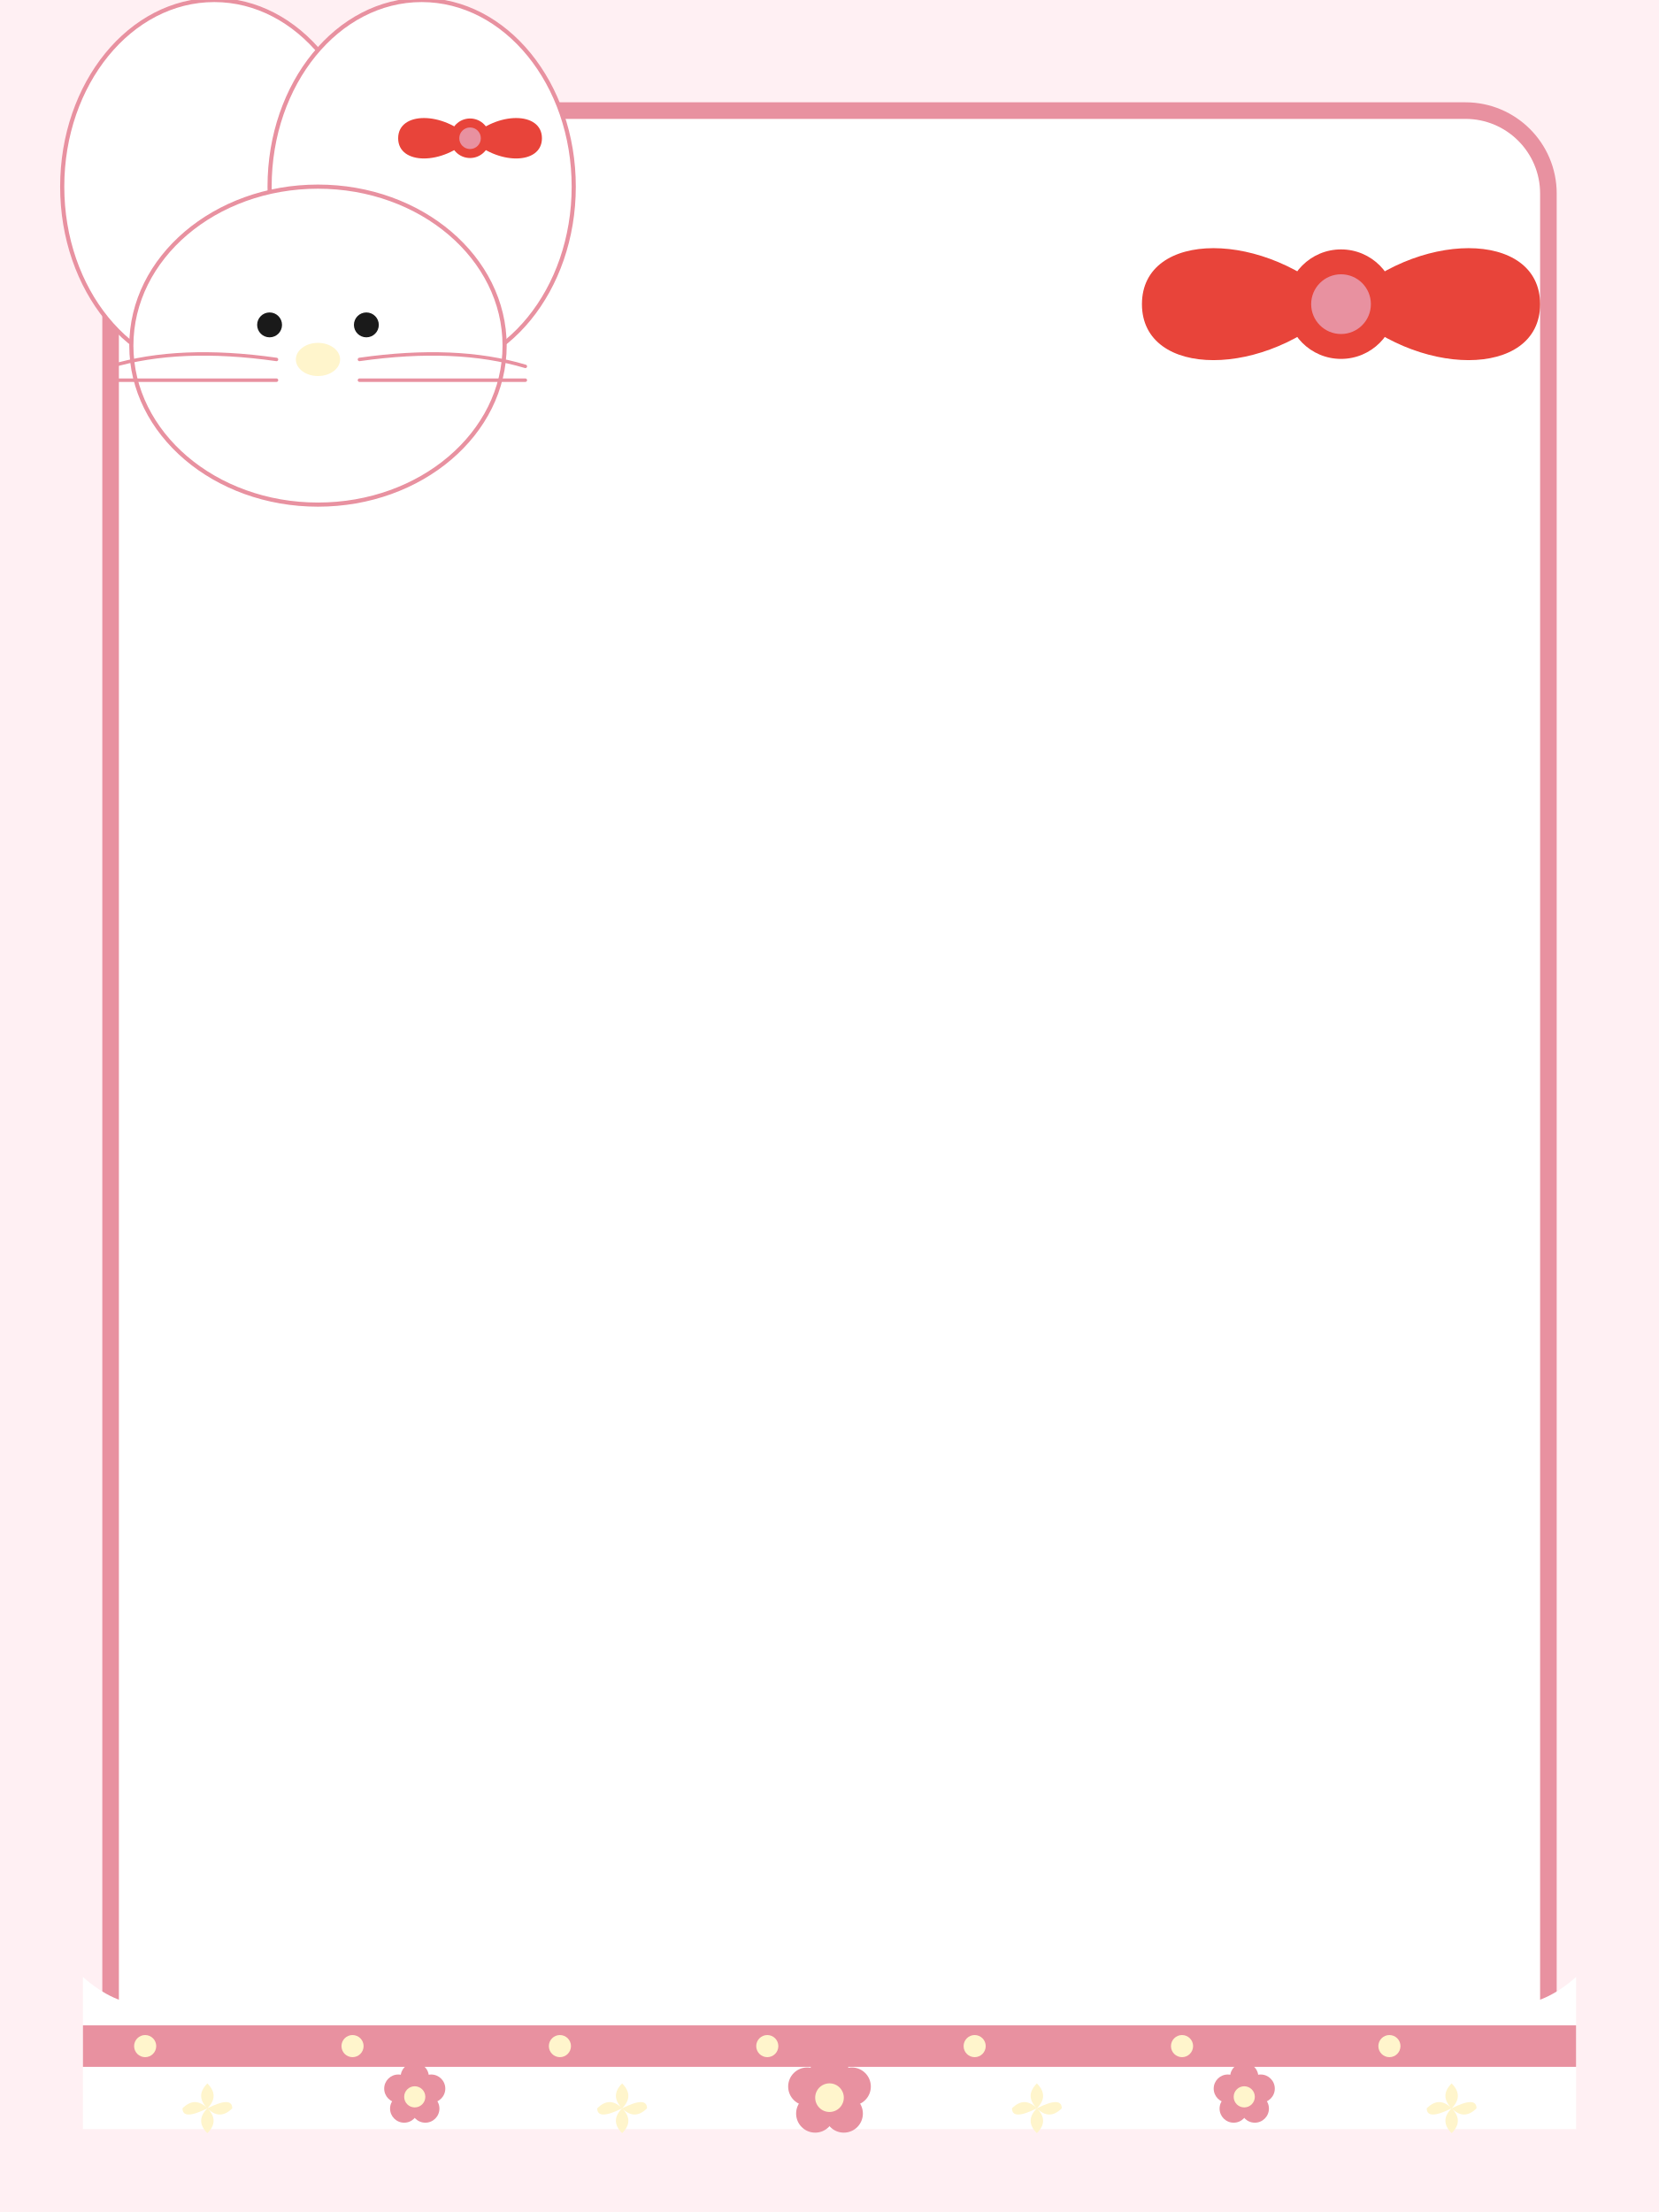
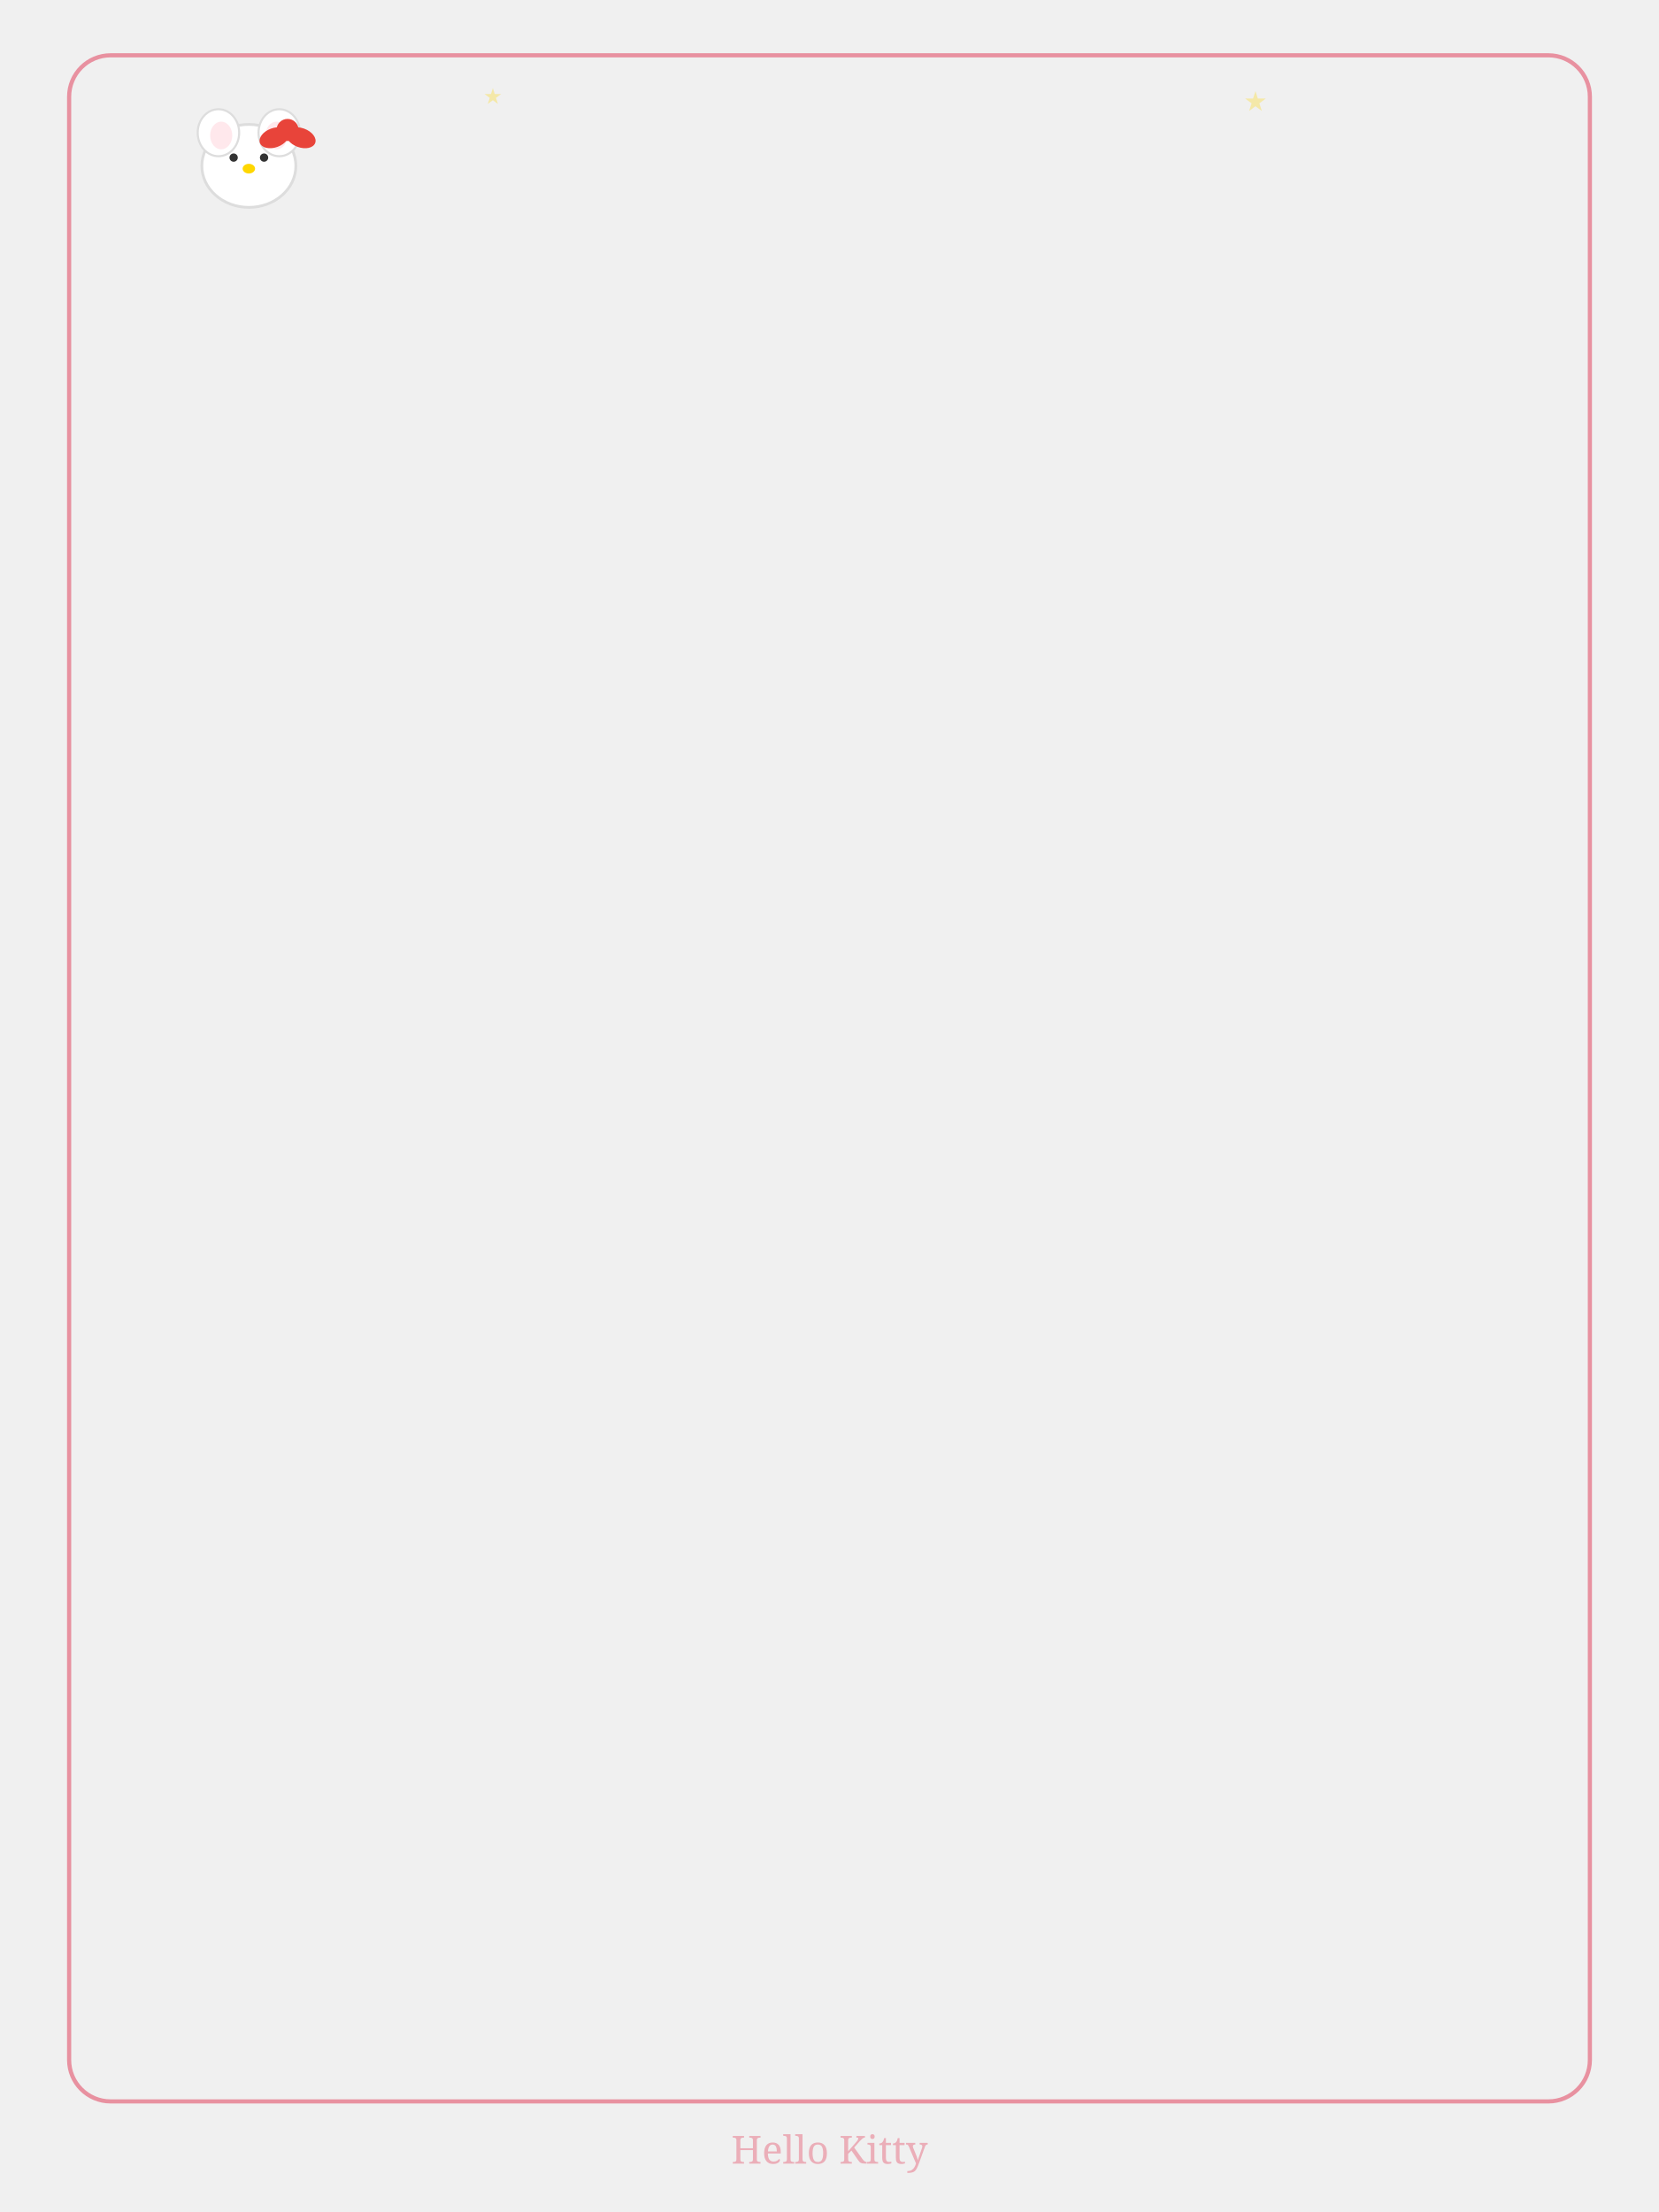
- <svg xmlns="http://www.w3.org/2000/svg" viewBox="0 0 1200 1600" width="1200" height="1600">
-   <defs>
-     <clipPath id="ff">
-       <path d="M60,60 H1140 V1540 H60 Z" />
-     </clipPath>
-     <g id="s">
-       <path d="M0,-30 Q15,-15 0,0 Q-15,-15 0,-30 M0,0 Q15,15 0,30 Q-15,15 0,0 M0,0 Q-30,15 -30,0 Q-15,-15 0,0 M0,0 Q30,-15 30,0 Q15,15 0,0" fill="#FFF5CC" />
+ <svg xmlns="http://www.w3.org/2000/svg" viewBox="0 0 1200 1600">
+   <rect x="50" y="40" width="1100" height="1480" rx="30" fill="none" stroke="#E891A0" stroke-width="3" />
+   <g transform="translate(180,120)">
+     <ellipse cx="0" cy="0" rx="34" ry="30" fill="#FFF" stroke="#DDD" stroke-width="2" />
+     <ellipse cx="-22" cy="-24" rx="15" ry="17" fill="#FFF" stroke="#DDD" stroke-width="1.5" />
+     <ellipse cx="22" cy="-24" rx="15" ry="17" fill="#FFF" stroke="#DDD" stroke-width="1.5" />
+     <ellipse cx="-20" cy="-22" rx="8" ry="10" fill="#FFE8EC" />
+     <ellipse cx="20" cy="-22" rx="8" ry="10" fill="#FFE8EC" />
+     <circle cx="-11" cy="-6" r="3" fill="#333" />
+     <circle cx="11" cy="-6" r="3" fill="#333" />
+     <ellipse cx="0" cy="2" rx="4.5" ry="3.5" fill="#FFD700" />
+     <g transform="translate(28,-26)">
+       <circle cx="0" cy="0" r="8" fill="#E8443A" />
+       <ellipse cx="-11" cy="2" rx="11" ry="7" fill="#E8443A" transform="rotate(-20)" />
+       <ellipse cx="11" cy="2" rx="11" ry="7" fill="#E8443A" transform="rotate(20)" />
    </g>
-     <g id="f">
-       <circle cx="0" cy="-15" r="12" fill="#E891A0" />
-       <circle cx="14" cy="-5" r="12" fill="#E891A0" />
-       <circle cx="9" cy="12" r="12" fill="#E891A0" />
-       <circle cx="-9" cy="12" r="12" fill="#E891A0" />
-       <circle cx="-14" cy="-5" r="12" fill="#E891A0" />
-       <circle cx="0" cy="2" r="9" fill="#FFF5CC" />
-     </g>
-     <g id="b">
-       <path d="M0,0 C30,-30 80,-30 80,0 C80,30 30,30 0,0 Z" fill="#E8443A" />
-       <path d="M0,0 C-30,-30 -80,-30 -80,0 C-80,30 -30,30 0,0 Z" fill="#E8443A" />
-       <circle cx="0" cy="0" r="22" fill="#E8443A" />
-       <circle cx="0" cy="0" r="12" fill="#E891A0" />
-     </g>
-   </defs>
-   <rect width="1200" height="1600" fill="#FFF0F3" />
-   <g clip-path="url(#ff)">
-     <path d="M140,80 H1060 A60,60 0 0,1 1120,140 V1460 A60,60 0 0,1 1060,1520 H140 A60,60 0 0,1 80,1460 V140 A60,60 0 0,1 140,80 Z" fill="#FFFFFF" stroke="#E891A0" stroke-width="12" />
  </g>
-   <g transform="translate(230, 230)">
-     <ellipse cx="-75" cy="-95" rx="110" ry="135" fill="#FFFFFF" stroke="#E891A0" stroke-width="3" />
-     <ellipse cx="75" cy="-95" rx="110" ry="135" fill="#FFFFFF" stroke="#E891A0" stroke-width="3" />
-     <ellipse cx="0" cy="20" rx="135" ry="115" fill="#FFFFFF" stroke="#E891A0" stroke-width="3" />
-     <g transform="translate(110, -130) scale(0.65)">
-       <use href="#b" />
-     </g>
-     <path d="M-30,30 Q-100,20 -150,35 M-30,45 Q-100,45 -150,45 M30,30 Q100,20 150,35 M30,45 Q100,45 150,45" stroke="#E891A0" stroke-width="2.5" fill="none" stroke-linecap="round" />
-     <circle cx="-35" cy="5" r="9" fill="#1A1A1A" />
-     <circle cx="35" cy="5" r="9" fill="#1A1A1A" />
-     <ellipse cx="0" cy="30" rx="16" ry="12" fill="#FFF5CC" />
-   </g>
-   <g transform="translate(970, 220) scale(1.8)">
-     <use href="#b" />
-   </g>
-   <g transform="translate(0, 1430)">
-     <path d="M60,0 Q105,40 150,0 Q195,40 240,0 Q285,40 330,0 Q375,40 420,0 Q465,40 510,0 Q555,40 600,0 Q645,40 690,0 Q735,40 780,0 Q825,40 870,0 Q915,40 960,0 Q1005,40 1050,0 Q1095,40 1140,0 V110 H60 Z" fill="#FFFFFF" />
-     <path d="M60,35 H1140 V65 H60 Z" fill="#E891A0" />
-     <circle cx="105" cy="50" r="8" fill="#FFF5CC" />
-     <circle cx="255" cy="50" r="8" fill="#FFF5CC" />
-     <circle cx="405" cy="50" r="8" fill="#FFF5CC" />
-     <circle cx="555" cy="50" r="8" fill="#FFF5CC" />
-     <circle cx="705" cy="50" r="8" fill="#FFF5CC" />
-     <circle cx="855" cy="50" r="8" fill="#FFF5CC" />
-     <circle cx="1005" cy="50" r="8" fill="#FFF5CC" />
-     <use href="#s" transform="translate(150, 95) scale(0.6)" />
-     <use href="#f" transform="translate(300, 85) scale(0.85)" />
-     <use href="#s" transform="translate(450, 95) scale(0.6)" />
-     <use href="#f" transform="translate(600, 85) scale(1.15)" />
-     <use href="#s" transform="translate(750, 95) scale(0.6)" />
-     <use href="#f" transform="translate(900, 85) scale(0.85)" />
-     <use href="#s" transform="translate(1050, 95) scale(0.6)" />
-   </g>
+   <text x="900" y="80" font-size="20" fill="#FFD700" opacity="0.3">★</text>
+   <text x="350" y="75" font-size="16" fill="#FFD700" opacity="0.3">★</text>
+   <text x="600" y="1565" text-anchor="middle" font-size="28" fill="#E891A0" font-family="Georgia,serif" opacity="0.7">Hello Kitty</text>
</svg>
